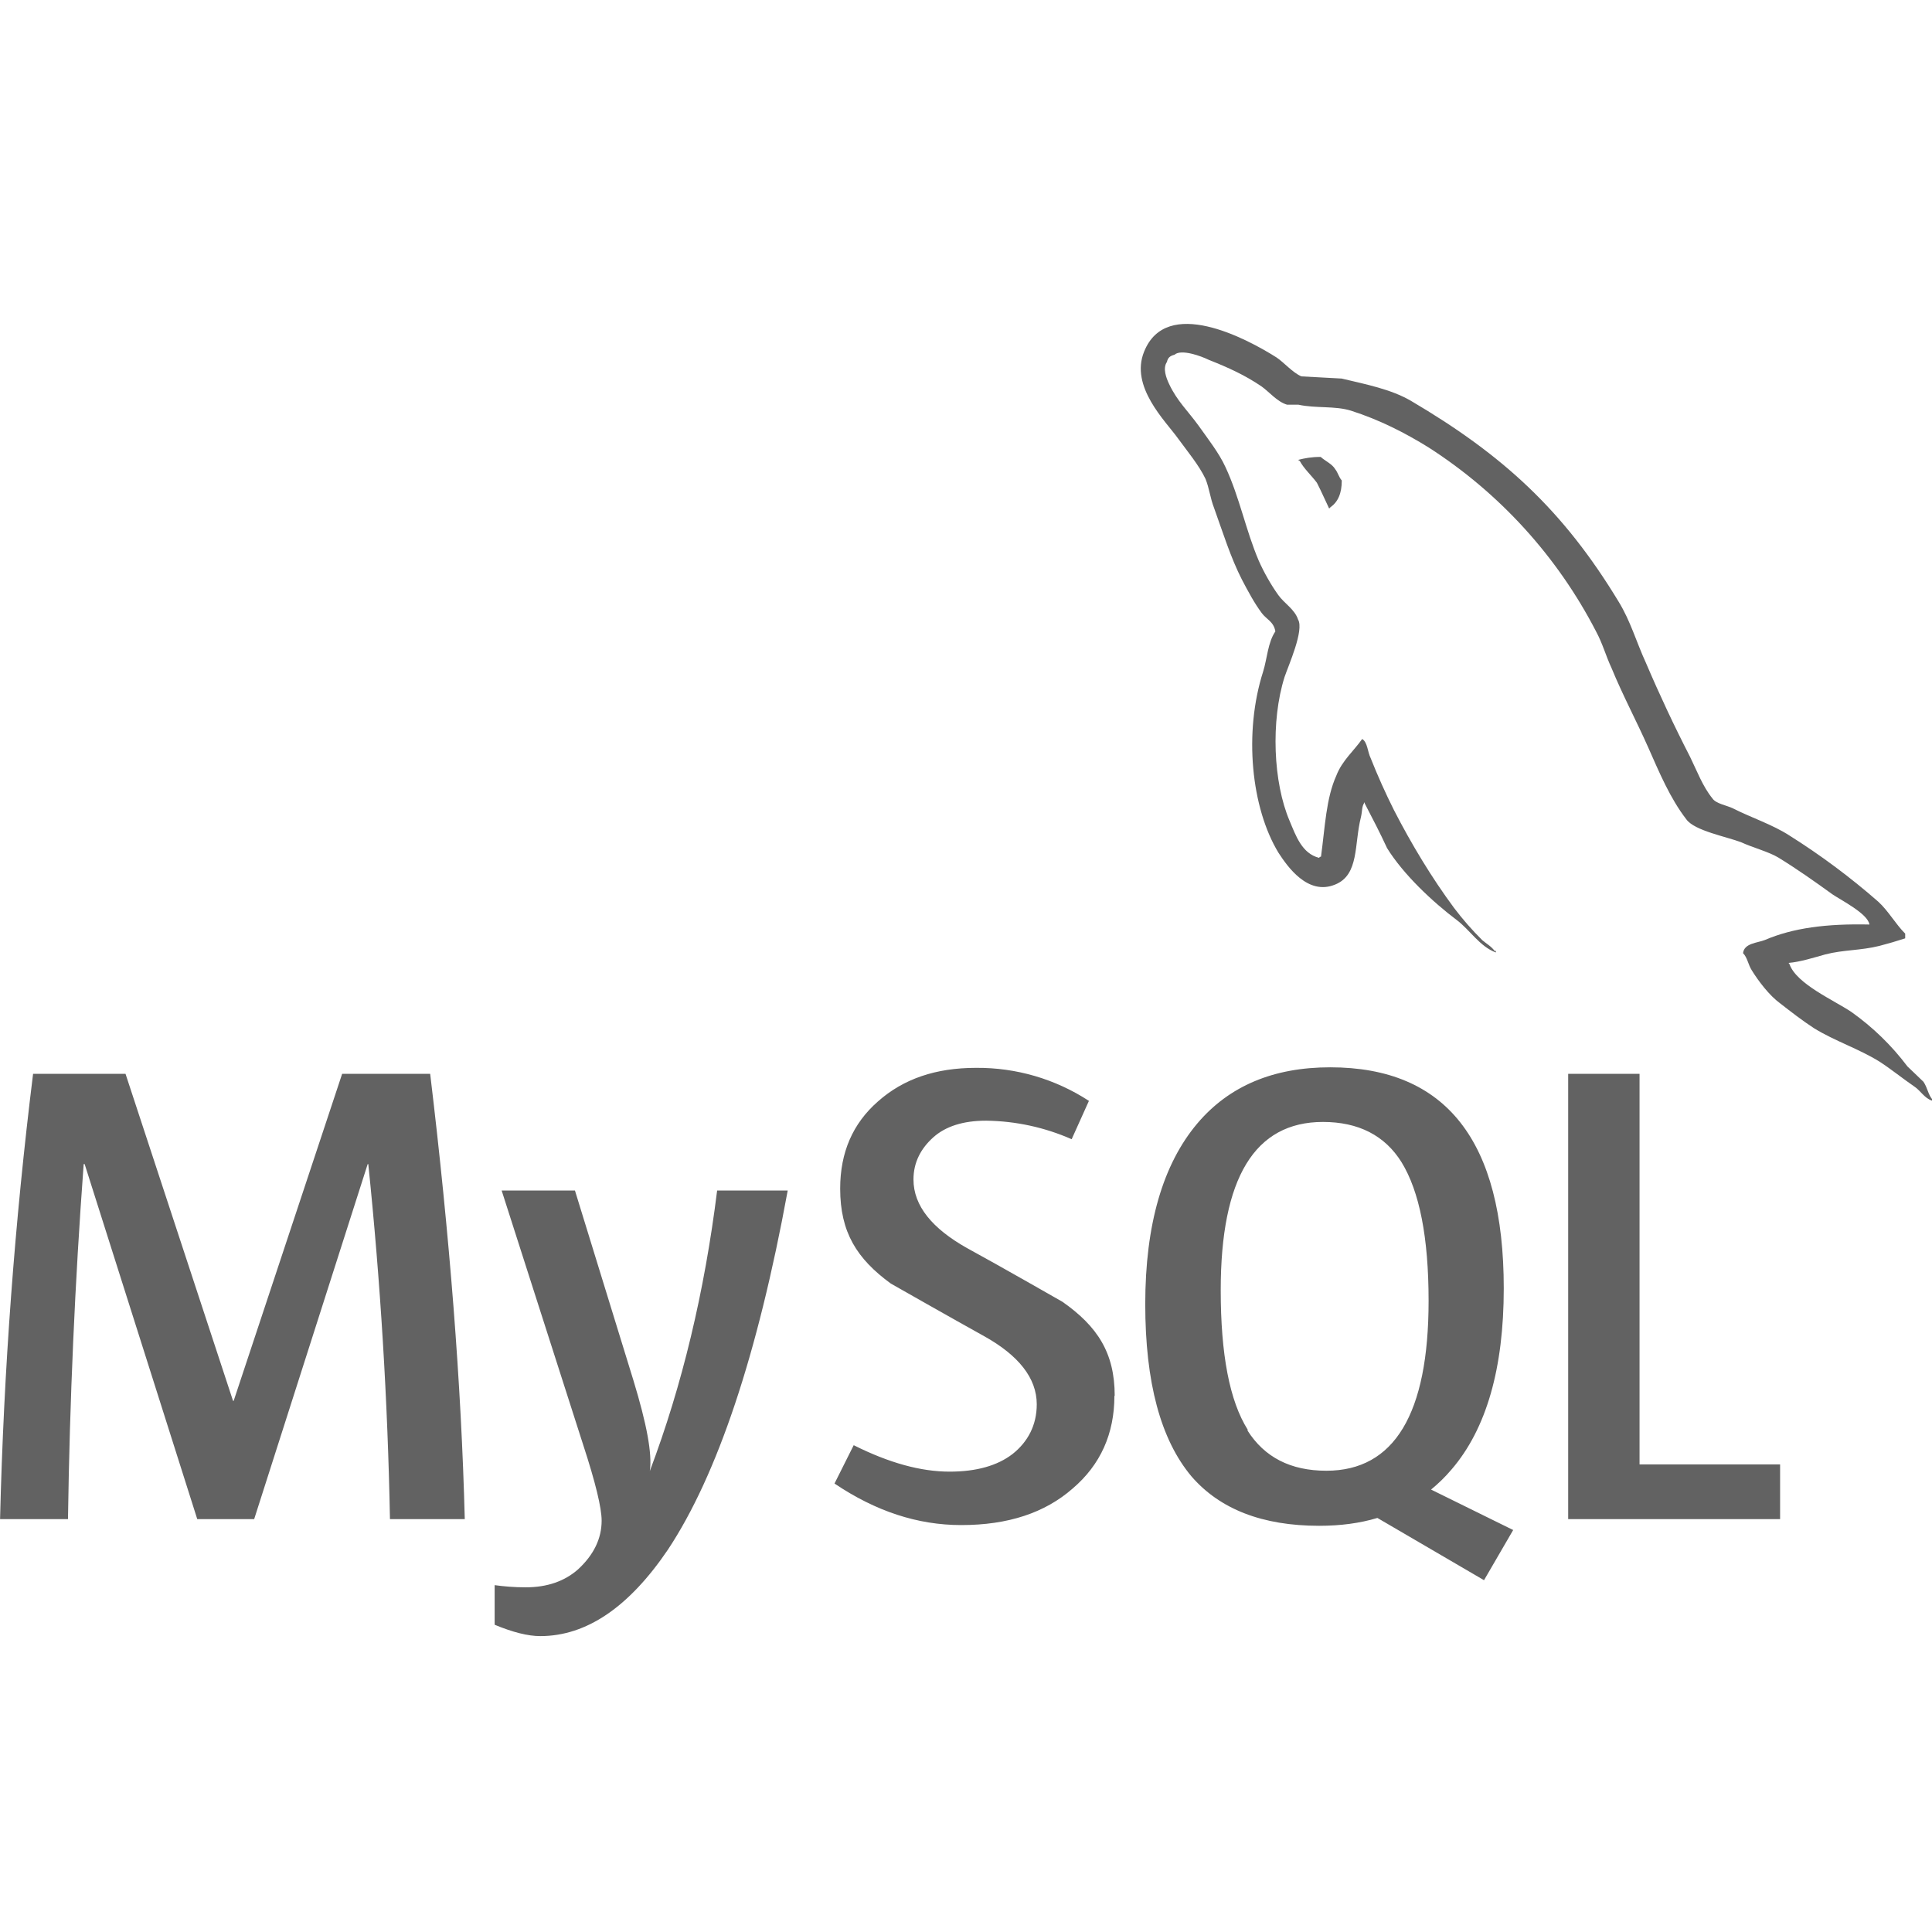
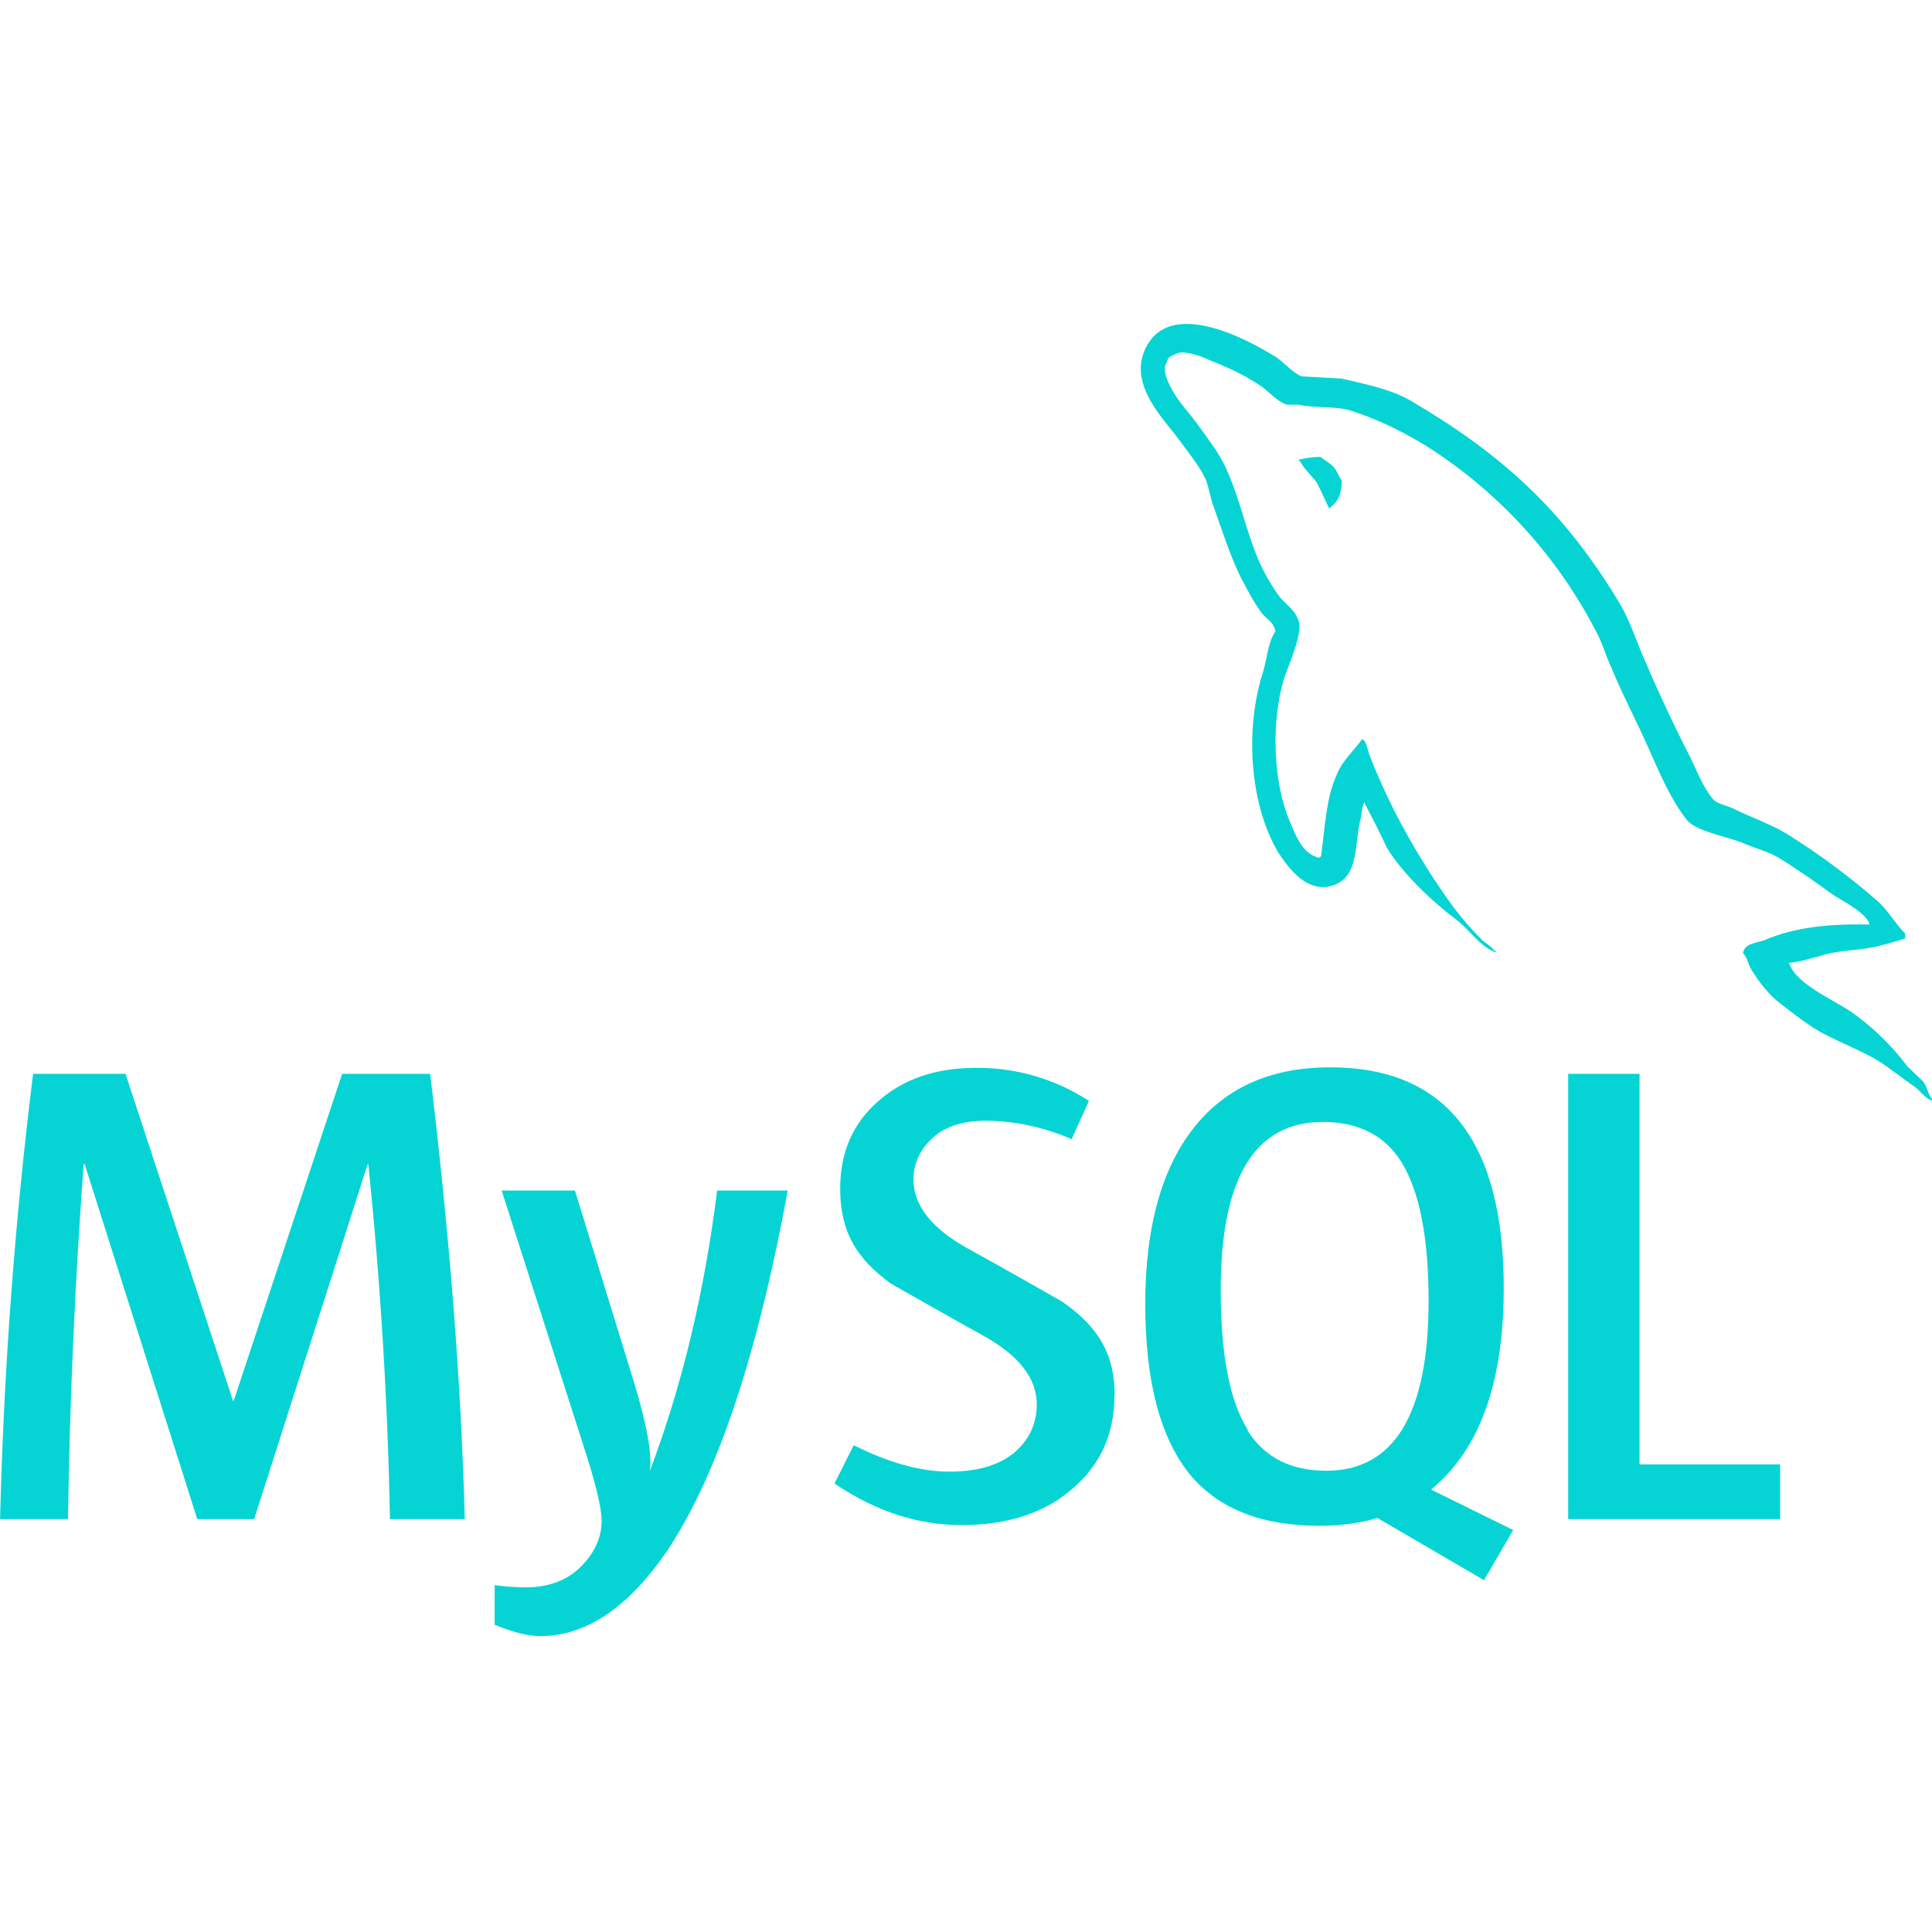
<svg xmlns="http://www.w3.org/2000/svg" width="32" height="32" preserveAspectRatio="xMidYMid meet" viewBox="0 0 32 32" style="-ms-transform: rotate(360deg); -webkit-transform: rotate(360deg); transform: rotate(360deg);">
-   <path d="M21.875 7.568c-.156 0-.26.021-.365.047v.016h.016c.073.135.193.24.286.365c.073.141.135.286.203.427l.021-.021c.125-.089.188-.229.188-.443c-.052-.063-.063-.13-.109-.188c-.052-.089-.167-.135-.24-.203zM7.693 25.161H6.459a70.224 70.224 0 0 0-.359-5.88h-.01l-1.88 5.88h-.943l-1.865-5.88h-.016a98.982 98.982 0 0 0-.26 5.88H.001a74.98 74.98 0 0 1 .547-7.375h1.531l1.781 5.417h.01l1.797-5.417h1.458c.323 2.688.516 5.146.573 7.375zm5.354-5.442c-.5 2.729-1.167 4.714-1.984 5.948c-.646.953-1.349 1.432-2.115 1.432c-.203 0-.453-.063-.755-.188v-.656c.151.021.323.036.516.036c.359 0 .646-.104.865-.297c.26-.24.391-.51.391-.807c0-.208-.099-.625-.307-1.26l-1.349-4.208h1.214l.969 3.146c.219.719.313 1.214.271 1.5c.536-1.417.906-2.969 1.115-4.646zm16.437 5.442h-3.51v-7.375h1.182v6.469h2.328zm-4.427.178l-1.354-.667c.12-.099.234-.208.339-.333c.578-.672.865-1.677.865-3c0-2.443-.958-3.661-2.875-3.661c-.938 0-1.672.307-2.198.927c-.573.677-.865 1.677-.865 2.995c0 1.297.255 2.245.766 2.854c.469.542 1.172.818 2.115.818c.349 0 .672-.042.964-.13l1.766 1.031l.484-.833zm-4.39-1.657c-.302-.479-.448-1.25-.448-2.313c0-1.859.563-2.786 1.693-2.786c.589 0 1.026.224 1.302.667c.297.484.448 1.245.448 2.297c0 1.87-.568 2.813-1.693 2.813c-.594 0-1.026-.224-1.307-.667zm-2.209-.562c0 .625-.229 1.141-.693 1.536c-.458.401-1.068.604-1.844.604c-.724 0-1.417-.229-2.099-.688l.318-.635c.583.292 1.109.438 1.589.438c.443 0 .792-.099 1.042-.292c.25-.198.401-.474.401-.823c0-.438-.307-.813-.865-1.125c-.516-.286-1.552-.875-1.552-.875c-.563-.411-.839-.849-.839-1.573c0-.599.208-1.078.625-1.443c.422-.375.958-.557 1.625-.557a3.37 3.37 0 0 1 1.87.547l-.286.635a3.623 3.623 0 0 0-1.417-.307c-.38 0-.672.094-.875.276s-.328.411-.328.698c0 .438.313.813.885 1.135c.526.286 1.583.891 1.583.891c.578.406.865.844.865 1.557zm12.506-7.807c-.714-.016-1.266.057-1.729.255c-.13.052-.344.052-.365.219c.073.073.083.188.146.286c.109.177.292.417.464.542c.188.146.375.292.568.417c.349.214.74.339 1.083.552c.193.125.391.286.583.417c.099.068.161.188.286.229v-.026c-.063-.078-.078-.193-.141-.286c-.089-.089-.177-.167-.266-.255a4.212 4.212 0 0 0-.927-.901c-.286-.193-.911-.464-1.026-.792l-.016-.021c.193-.016.422-.089.609-.141c.302-.078.583-.063.896-.141a7.21 7.21 0 0 0 .427-.125v-.078c-.161-.161-.281-.38-.448-.531a11.645 11.645 0 0 0-1.469-1.094c-.281-.182-.635-.297-.932-.448c-.104-.052-.286-.078-.344-.167c-.161-.198-.255-.453-.37-.688a23.772 23.772 0 0 1-.729-1.552c-.161-.349-.255-.693-.453-1.016c-.917-1.516-1.917-2.432-3.448-3.333c-.328-.188-.724-.266-1.141-.365c-.224-.01-.443-.026-.667-.036c-.146-.063-.286-.229-.411-.313c-.51-.323-1.823-1.016-2.193-.099c-.24.583.354 1.151.563 1.443c.151.208.344.438.453.667c.063.156.078.318.141.479c.141.391.276.828.464 1.193c.099.188.203.385.328.552c.073.099.198.141.224.302c-.125.182-.135.448-.203.667c-.323 1.01-.198 2.255.255 3c.146.224.484.714.938.526c.401-.161.313-.667.427-1.115c.026-.109.01-.177.063-.25v.021c.13.25.255.49.37.74c.271.438.755.891 1.156 1.193c.214.161.38.438.646.536v-.026h-.021c-.057-.078-.13-.115-.203-.177a4.999 4.999 0 0 1-.469-.536c-.37-.5-.703-1.052-.995-1.62a10.88 10.88 0 0 1-.385-.859c-.052-.104-.052-.266-.141-.318c-.135.193-.333.359-.427.604c-.172.38-.188.854-.255 1.344c-.031.01-.016 0-.031.021c-.286-.073-.385-.365-.49-.615c-.271-.635-.313-1.651-.083-2.38c.063-.188.328-.776.224-.953c-.057-.172-.234-.271-.328-.406c-.12-.167-.24-.38-.323-.568c-.214-.5-.318-1.052-.552-1.552c-.104-.229-.292-.469-.443-.682c-.172-.24-.359-.411-.49-.693c-.047-.099-.109-.26-.036-.365c.016-.073.052-.099.125-.12c.115-.099.448.026.563.083c.328.13.604.255.88.443c.125.089.26.255.422.302h.188c.286.063.604.016.87.099c.474.151.901.37 1.286.609a7.963 7.963 0 0 1 2.776 3.052c.109.203.156.391.255.604c.182.443.417.885.604 1.307s.365.849.635 1.198c.135.188.667.286.911.38c.177.083.453.156.609.25c.307.188.609.401.896.609c.146.099.589.323.615.5z" fill="#626262" />
+   <path d="M21.875 7.568c-.156 0-.26.021-.365.047v.016h.016c.073.135.193.24.286.365c.073.141.135.286.203.427l.021-.021c.125-.089.188-.229.188-.443c-.052-.063-.063-.13-.109-.188c-.052-.089-.167-.135-.24-.203zM7.693 25.161H6.459a70.224 70.224 0 0 0-.359-5.88h-.01l-1.88 5.88h-.943l-1.865-5.88h-.016a98.982 98.982 0 0 0-.26 5.88H.001a74.98 74.98 0 0 1 .547-7.375h1.531l1.781 5.417h.01l1.797-5.417h1.458c.323 2.688.516 5.146.573 7.375zm5.354-5.442c-.5 2.729-1.167 4.714-1.984 5.948c-.646.953-1.349 1.432-2.115 1.432c-.203 0-.453-.063-.755-.188v-.656c.151.021.323.036.516.036c.359 0 .646-.104.865-.297c.26-.24.391-.51.391-.807c0-.208-.099-.625-.307-1.26l-1.349-4.208h1.214l.969 3.146c.219.719.313 1.214.271 1.5c.536-1.417.906-2.969 1.115-4.646zm16.437 5.442h-3.51v-7.375h1.182v6.469h2.328zm-4.427.178l-1.354-.667c.12-.099.234-.208.339-.333c.578-.672.865-1.677.865-3c0-2.443-.958-3.661-2.875-3.661c-.938 0-1.672.307-2.198.927c-.573.677-.865 1.677-.865 2.995c0 1.297.255 2.245.766 2.854c.469.542 1.172.818 2.115.818c.349 0 .672-.042.964-.13l1.766 1.031l.484-.833zm-4.39-1.657c-.302-.479-.448-1.25-.448-2.313c0-1.859.563-2.786 1.693-2.786c.589 0 1.026.224 1.302.667c.297.484.448 1.245.448 2.297c0 1.87-.568 2.813-1.693 2.813c-.594 0-1.026-.224-1.307-.667zm-2.209-.562c0 .625-.229 1.141-.693 1.536c-.458.401-1.068.604-1.844.604c-.724 0-1.417-.229-2.099-.688l.318-.635c.583.292 1.109.438 1.589.438c.443 0 .792-.099 1.042-.292c.25-.198.401-.474.401-.823c0-.438-.307-.813-.865-1.125c-.516-.286-1.552-.875-1.552-.875c-.563-.411-.839-.849-.839-1.573c0-.599.208-1.078.625-1.443c.422-.375.958-.557 1.625-.557a3.37 3.37 0 0 1 1.87.547l-.286.635a3.623 3.623 0 0 0-1.417-.307c-.38 0-.672.094-.875.276s-.328.411-.328.698c0 .438.313.813.885 1.135c.526.286 1.583.891 1.583.891c.578.406.865.844.865 1.557zm12.506-7.807c-.714-.016-1.266.057-1.729.255c-.13.052-.344.052-.365.219c.073.073.083.188.146.286c.109.177.292.417.464.542c.188.146.375.292.568.417c.349.214.74.339 1.083.552c.193.125.391.286.583.417c.099.068.161.188.286.229v-.026c-.063-.078-.078-.193-.141-.286c-.089-.089-.177-.167-.266-.255a4.212 4.212 0 0 0-.927-.901c-.286-.193-.911-.464-1.026-.792l-.016-.021c.193-.016.422-.089.609-.141c.302-.078.583-.063.896-.141a7.21 7.21 0 0 0 .427-.125v-.078c-.161-.161-.281-.38-.448-.531a11.645 11.645 0 0 0-1.469-1.094c-.281-.182-.635-.297-.932-.448c-.104-.052-.286-.078-.344-.167c-.161-.198-.255-.453-.37-.688a23.772 23.772 0 0 1-.729-1.552c-.161-.349-.255-.693-.453-1.016c-.917-1.516-1.917-2.432-3.448-3.333c-.328-.188-.724-.266-1.141-.365c-.224-.01-.443-.026-.667-.036c-.146-.063-.286-.229-.411-.313c-.51-.323-1.823-1.016-2.193-.099c-.24.583.354 1.151.563 1.443c.151.208.344.438.453.667c.063.156.078.318.141.479c.141.391.276.828.464 1.193c.099.188.203.385.328.552c.073.099.198.141.224.302c-.125.182-.135.448-.203.667c-.323 1.01-.198 2.255.255 3c.146.224.484.714.938.526c.401-.161.313-.667.427-1.115c.026-.109.01-.177.063-.25v.021c.13.25.255.49.37.74c.271.438.755.891 1.156 1.193c.214.161.38.438.646.536v-.026h-.021c-.057-.078-.13-.115-.203-.177a4.999 4.999 0 0 1-.469-.536c-.37-.5-.703-1.052-.995-1.62a10.88 10.88 0 0 1-.385-.859c-.052-.104-.052-.266-.141-.318c-.135.193-.333.359-.427.604c-.172.38-.188.854-.255 1.344c-.031.01-.016 0-.031.021c-.286-.073-.385-.365-.49-.615c-.271-.635-.313-1.651-.083-2.38c.063-.188.328-.776.224-.953c-.057-.172-.234-.271-.328-.406c-.12-.167-.24-.38-.323-.568c-.214-.5-.318-1.052-.552-1.552c-.104-.229-.292-.469-.443-.682c-.172-.24-.359-.411-.49-.693c-.047-.099-.109-.26-.036-.365c.016-.073.052-.099.125-.12c.115-.099.448.026.563.083c.328.13.604.255.88.443c.125.089.26.255.422.302h.188c.286.063.604.016.87.099c.474.151.901.37 1.286.609a7.963 7.963 0 0 1 2.776 3.052c.109.203.156.391.255.604c.182.443.417.885.604 1.307s.365.849.635 1.198c.135.188.667.286.911.38c.177.083.453.156.609.25c.307.188.609.401.896.609c.146.099.589.323.615.5z" fill="#06d4d4" />
  <rect x="0" y="0" width="32" height="32" fill="rgba(0, 0, 0, 0)" />
</svg>
